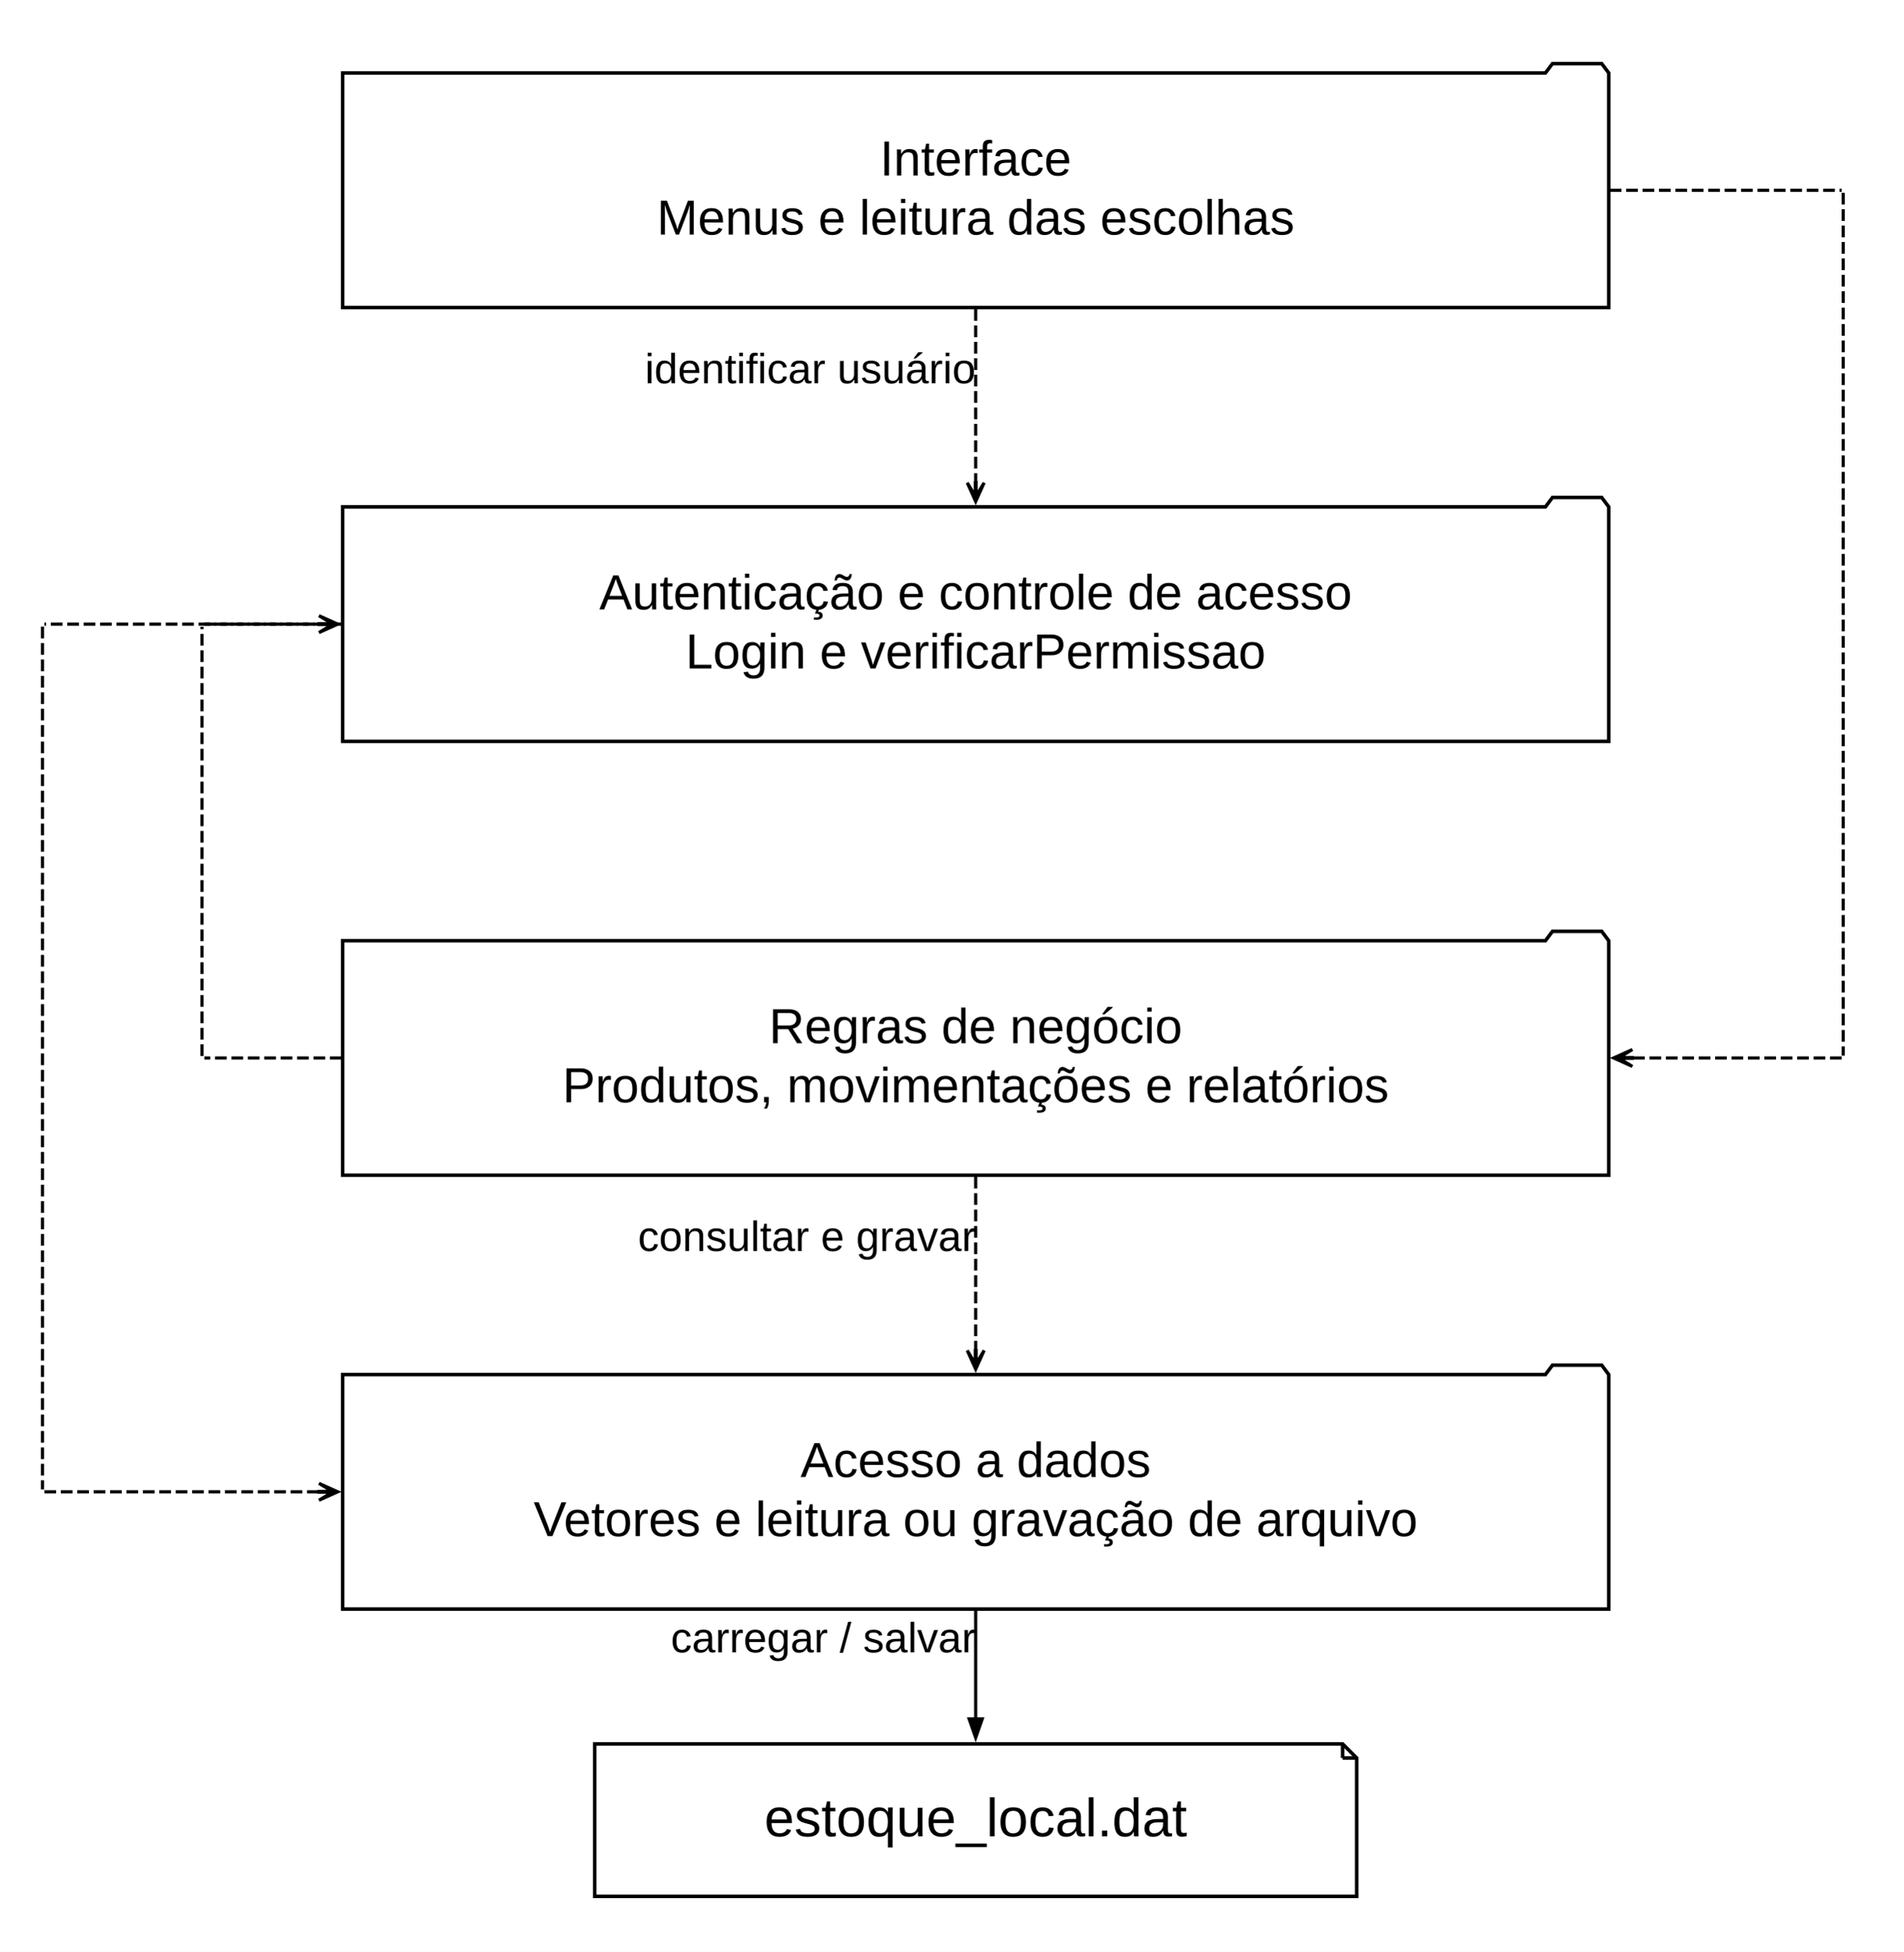
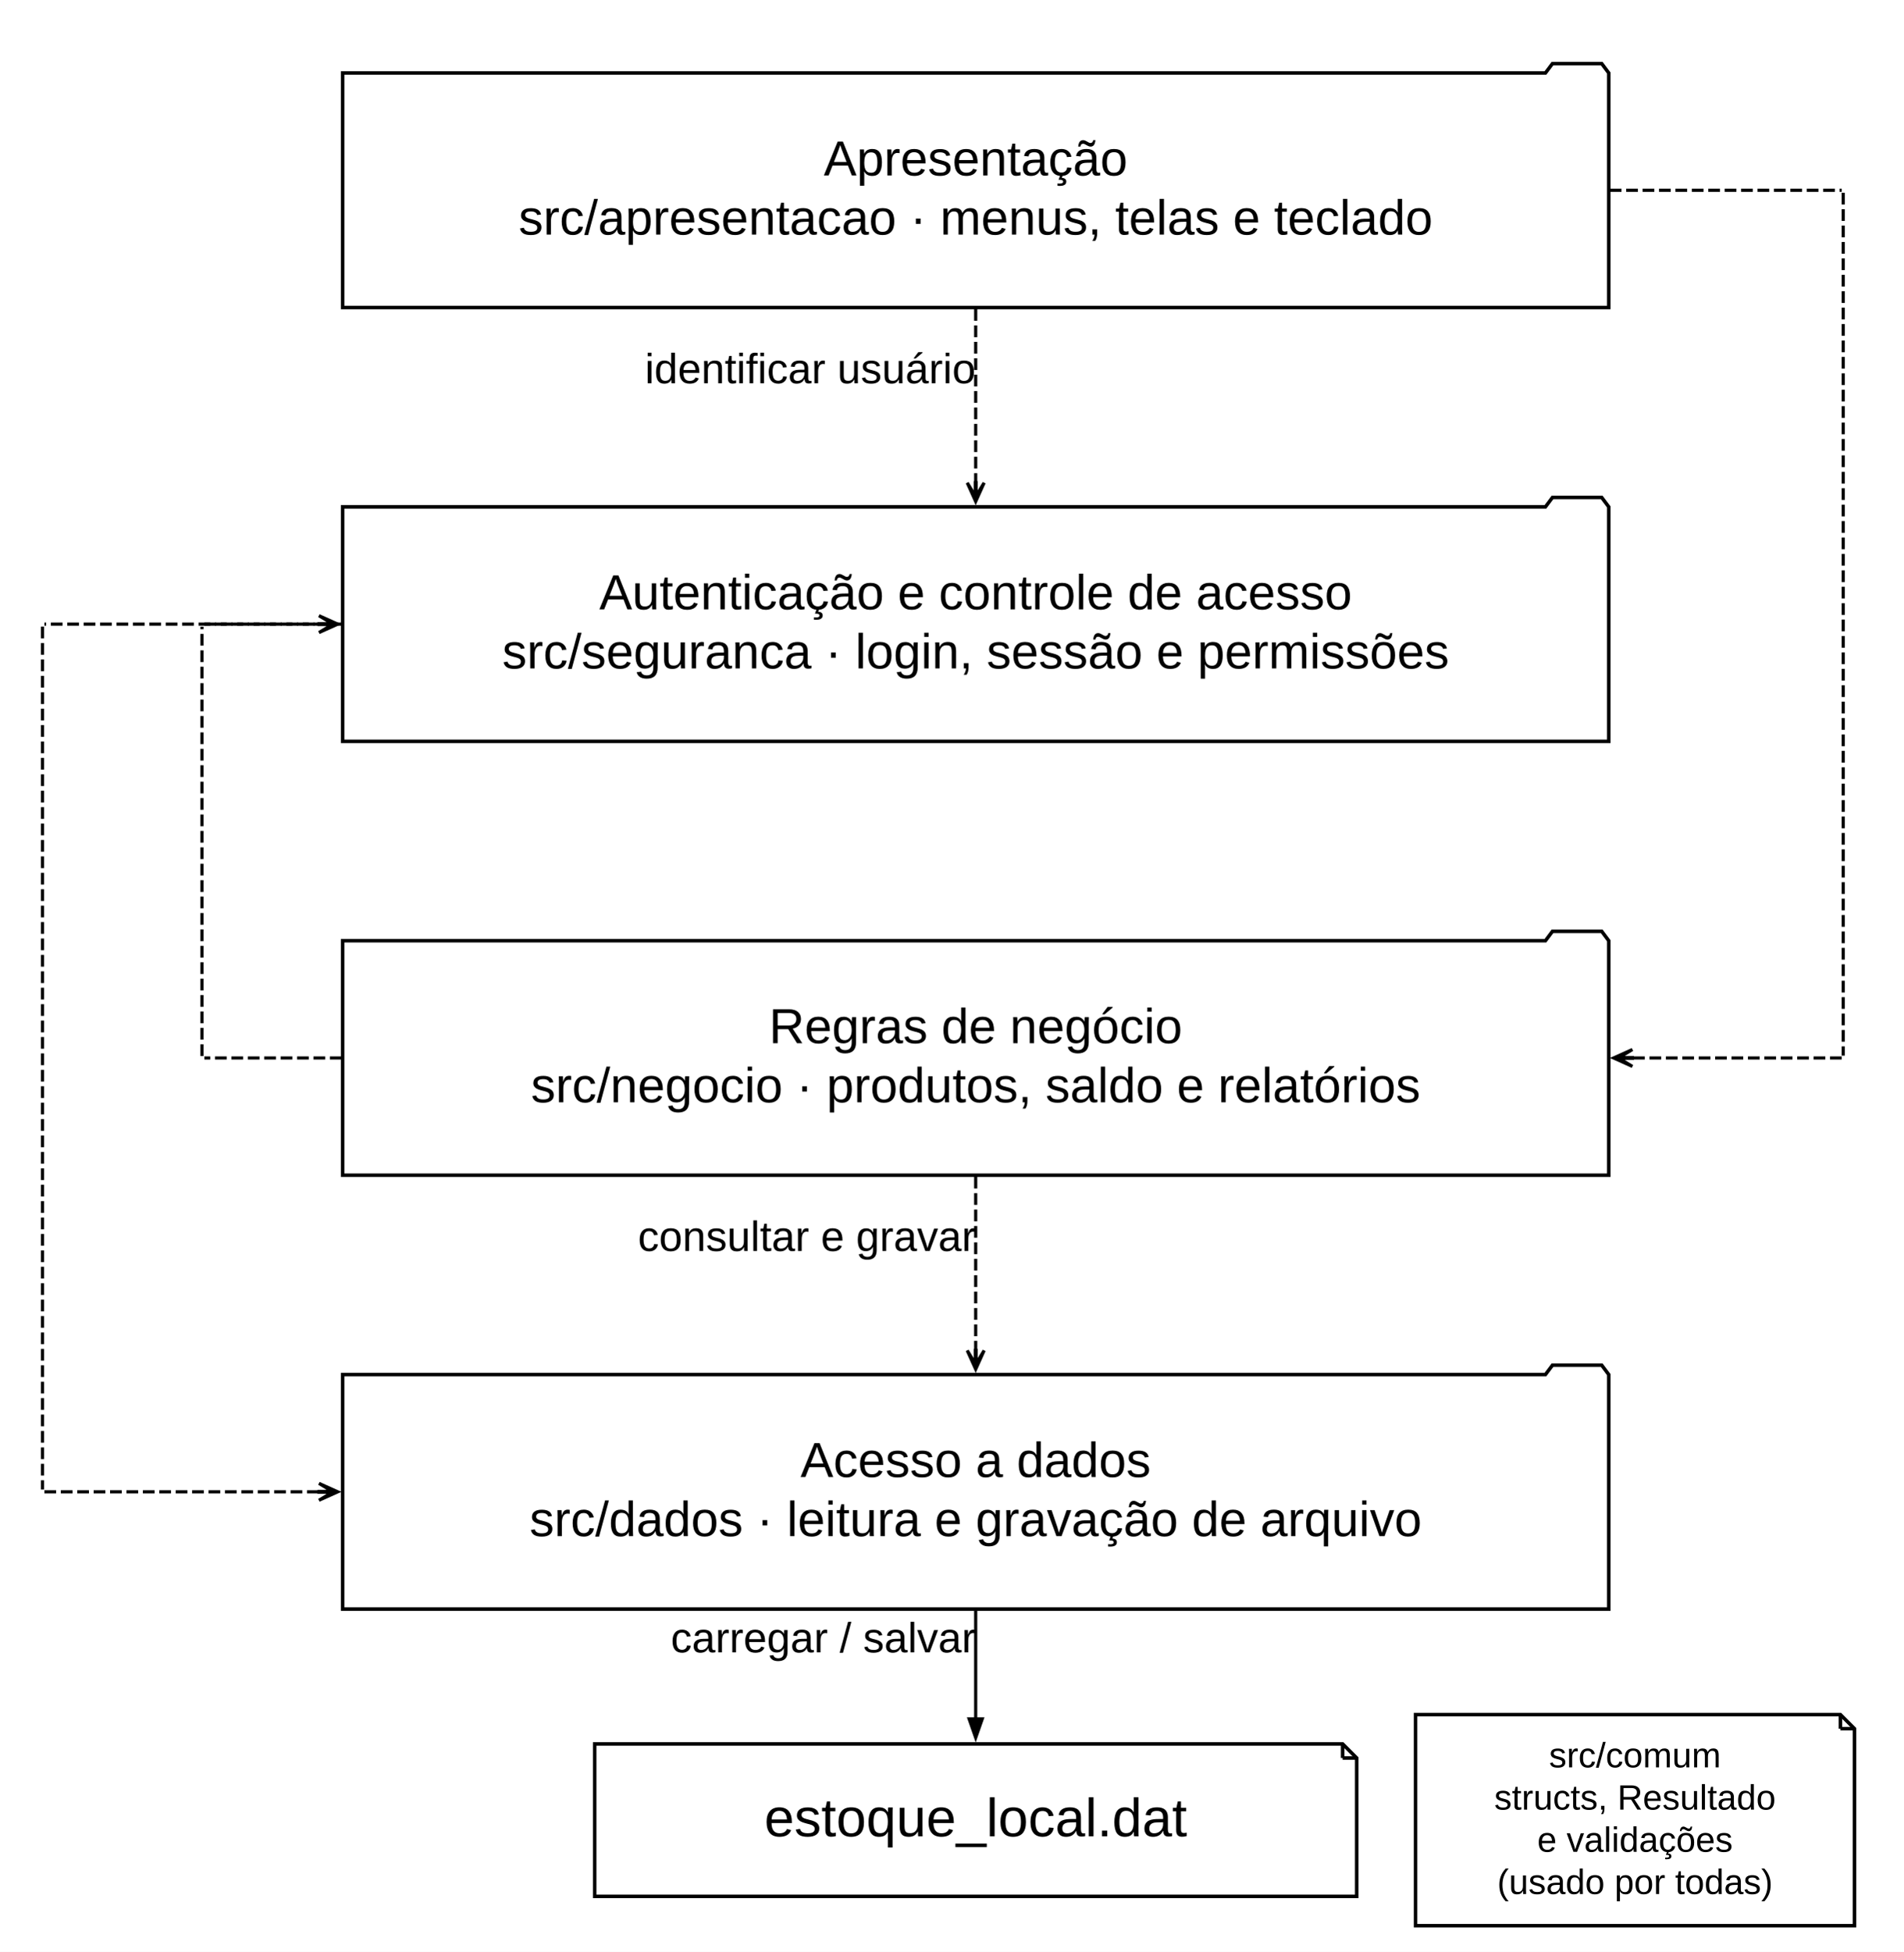
<svg xmlns="http://www.w3.org/2000/svg" width="812pt" height="832pt" viewBox="0.00 0.00 812.00 832.00">
-   <g id="graph0" class="graph" transform="scale(1 1) rotate(0) translate(359.5 399.58)">
-     <polygon fill="white" stroke="none" points="-359.5,432.66 -359.5,-399.58 452.74,-399.58 452.74,432.66 -359.5,432.66" />
+   <g id="graph0" class="graph" transform="scale(1 1) rotate(0) translate(383.63 426.48)">
+     <polygon fill="white" stroke="none" points="-383.63,405.76 -383.63,-426.48 428.61,-426.48 428.61,405.76 -383.63,405.76" />
    <g id="edge1" class="edge">
-       <path fill="none" stroke="black" stroke-width="1.35" stroke-dasharray="5,2" d="M56.62,-267.82C56.62,-267.82 56.62,-215.7 56.62,-193.71" />
-       <polygon fill="black" stroke="black" stroke-width="1.35" points="56.62,-185.75 60.22,-193.75 56.79,-188.1 56.79,-193.75 56.62,-193.75 56.44,-193.75 56.44,-188.1 53.02,-193.75 56.62,-185.75" />
-       <text xml:space="preserve" text-anchor="middle" x="-13.92" y="-236.16" font-family="Arial" font-size="18.00">identificar usuário</text>
+       <path fill="none" stroke="black" stroke-width="1.35" stroke-dasharray="5,2" d="M32.49,-294.72C32.49,-294.72 32.49,-242.59 32.49,-220.6" />
+       <polygon fill="black" stroke="black" stroke-width="1.35" points="32.49,-212.64 36.09,-220.64 32.66,-215 32.66,-220.64 32.49,-220.64 32.31,-220.64 32.31,-215 28.89,-220.64 32.49,-212.64" />
+       <text xml:space="preserve" text-anchor="middle" x="-38.05" y="-263.06" font-family="Arial" font-size="18.00">identificar usuário</text>
    </g>
    <g id="edge2" class="edge">
-       <path fill="none" stroke="black" stroke-width="1.35" stroke-dasharray="5,2" d="M327.05,-318.46C327.05,-318.46 417.5,-318.46 425.98,-318.46" />
+       <path fill="none" stroke="black" stroke-width="1.35" stroke-dasharray="5,2" d="M302.93,-345.36C302.93,-345.36 393.37,-345.36 401.85,-345.36" />
    </g>
    <g id="edge8" class="edge">
-       <path fill="none" stroke="black" stroke-width="1.35" stroke-dasharray="5,2" d="M-213.82,-133.46C-213.82,-133.46 -329.71,-133.46 -340.57,-133.46" />
+       <path fill="none" stroke="black" stroke-width="1.35" stroke-dasharray="5,2" d="M-237.95,-160.36C-237.95,-160.36 -353.84,-160.36 -364.7,-160.36" />
    </g>
    <g id="edge11" class="edge">
-       <path fill="none" stroke="black" stroke-width="1.35" stroke-dasharray="5,2" d="M56.62,102.18C56.62,102.18 56.62,154.3 56.62,176.29" />
-       <polygon fill="black" stroke="black" stroke-width="1.35" points="56.62,184.25 60.22,176.25 56.79,181.9 56.79,176.25 56.62,176.25 56.44,176.25 56.44,181.9 53.02,176.25 56.62,184.25" />
-       <text xml:space="preserve" text-anchor="middle" x="-15.42" y="133.84" font-family="Arial" font-size="18.00">consultar e gravar</text>
+       <path fill="none" stroke="black" stroke-width="1.35" stroke-dasharray="5,2" d="M32.49,75.28C32.49,75.28 32.49,127.41 32.49,149.4" />
+       <polygon fill="black" stroke="black" stroke-width="1.35" points="32.49,157.36 36.09,149.36 32.66,155 32.66,149.36 32.49,149.36 32.31,149.36 32.31,155 28.89,149.36 32.49,157.36" />
+       <text xml:space="preserve" text-anchor="middle" x="-39.55" y="106.94" font-family="Arial" font-size="18.00">consultar e gravar</text>
    </g>
    <g id="edge5" class="edge">
-       <path fill="none" stroke="black" stroke-width="1.35" stroke-dasharray="5,2" d="M-213.82,51.54C-213.82,51.54 -264.44,51.54 -272.35,51.54" />
+       <path fill="none" stroke="black" stroke-width="1.35" stroke-dasharray="5,2" d="M-237.95,24.64C-237.95,24.64 -288.57,24.64 -296.48,24.64" />
    </g>
    <g id="edge12" class="edge">
-       <path fill="none" stroke="black" stroke-width="1.35" d="M56.62,287.18C56.62,287.18 56.62,317.51 56.62,333.62" />
-       <polygon fill="black" stroke="black" stroke-width="1.35" points="59.42,333.37 56.62,341.37 53.82,333.37 59.42,333.37" />
-       <text xml:space="preserve" text-anchor="middle" x="-8.41" y="305" font-family="Arial" font-size="18.00">carregar / salvar</text>
+       <path fill="none" stroke="black" stroke-width="1.35" d="M32.49,260.28C32.49,260.28 32.49,290.61 32.49,306.72" />
+       <polygon fill="black" stroke="black" stroke-width="1.35" points="35.29,306.47 32.49,314.47 29.69,306.47 35.29,306.47" />
+       <text xml:space="preserve" text-anchor="middle" x="-32.54" y="278.1" font-family="Arial" font-size="18.00">carregar / salvar</text>
    </g>
    <g id="edge3" class="edge">
-       <path fill="none" stroke="black" stroke-width="1.35" stroke-dasharray="5,2" d="M426.62,-317.4C426.62,-296.38 426.62,30.15 426.62,50.54" />
+       <path fill="none" stroke="black" stroke-width="1.35" stroke-dasharray="5,2" d="M402.49,-344.3C402.49,-323.27 402.49,3.26 402.49,23.65" />
    </g>
    <g id="edge4" class="edge">
-       <path fill="none" stroke="black" stroke-width="1.35" stroke-dasharray="5,2" d="M425.98,51.54C419.19,51.54 359.84,51.54 336.46,51.54" />
-       <polygon fill="black" stroke="black" stroke-width="1.35" points="328.7,51.54 336.7,55.14 331.05,51.71 336.7,51.71 336.7,51.54 336.7,51.36 331.05,51.36 336.7,47.94 328.7,51.54" />
+       <path fill="none" stroke="black" stroke-width="1.35" stroke-dasharray="5,2" d="M401.85,24.64C395.06,24.64 335.71,24.64 312.33,24.64" />
+       <polygon fill="black" stroke="black" stroke-width="1.35" points="304.57,24.64 312.57,28.24 306.93,24.82 312.57,24.82 312.57,24.64 312.57,24.47 306.93,24.47 312.57,21.04 304.57,24.64" />
    </g>
    <g id="edge6" class="edge">
-       <path fill="none" stroke="black" stroke-width="1.35" stroke-dasharray="5,2" d="M-273.38,50.71C-273.38,37.99 -273.38,-117.79 -273.38,-132.37" />
+       <path fill="none" stroke="black" stroke-width="1.35" stroke-dasharray="5,2" d="M-297.51,23.82C-297.51,11.1 -297.51,-144.69 -297.51,-159.26" />
    </g>
    <g id="edge7" class="edge">
-       <path fill="none" stroke="black" stroke-width="1.35" stroke-dasharray="5,2" d="M-272.35,-133.46C-266.6,-133.46 -238.31,-133.46 -223.27,-133.46" />
-       <polygon fill="black" stroke="black" stroke-width="1.35" points="-215.47,-133.46 -223.47,-137.06 -217.82,-133.64 -223.47,-133.64 -223.47,-133.46 -223.47,-133.29 -217.82,-133.29 -223.47,-129.86 -215.47,-133.46" />
+       <path fill="none" stroke="black" stroke-width="1.35" stroke-dasharray="5,2" d="M-296.48,-160.36C-290.73,-160.36 -262.44,-160.36 -247.4,-160.36" />
+       <polygon fill="black" stroke="black" stroke-width="1.35" points="-239.6,-160.36 -247.6,-163.96 -241.95,-160.53 -247.6,-160.53 -247.6,-160.36 -247.6,-160.18 -241.95,-160.18 -247.6,-156.76 -239.6,-160.36" />
    </g>
    <g id="edge9" class="edge">
-       <path fill="none" stroke="black" stroke-width="1.35" stroke-dasharray="5,2" d="M-341.38,-132.4C-341.38,-111.38 -341.38,215.15 -341.38,235.54" />
+       <path fill="none" stroke="black" stroke-width="1.35" stroke-dasharray="5,2" d="M-365.51,-159.3C-365.51,-138.27 -365.51,188.26 -365.51,208.65" />
    </g>
    <g id="edge10" class="edge">
-       <path fill="none" stroke="black" stroke-width="1.35" stroke-dasharray="5,2" d="M-340.57,236.54C-331.62,236.54 -251.32,236.54 -223.37,236.54" />
-       <polygon fill="black" stroke="black" stroke-width="1.35" points="-215.47,236.54 -223.47,232.94 -217.82,236.36 -223.47,236.36 -223.47,236.54 -223.47,236.71 -217.82,236.71 -223.47,240.14 -215.47,236.54" />
+       <path fill="none" stroke="black" stroke-width="1.35" stroke-dasharray="5,2" d="M-364.7,209.64C-355.75,209.64 -275.45,209.64 -247.5,209.64" />
+       <polygon fill="black" stroke="black" stroke-width="1.35" points="-239.6,209.64 -247.6,206.04 -241.95,209.47 -247.6,209.47 -247.6,209.64 -247.6,209.82 -241.95,209.82 -247.6,213.24 -239.6,209.64" />
    </g>
    <g id="node3" class="node">
-       <polygon fill="white" stroke="black" stroke-width="1.5" points="326.62,-368.46 323.62,-372.46 302.62,-372.46 299.62,-368.46 -213.38,-368.46 -213.38,-268.46 326.62,-268.46 326.62,-368.46" />
-       <text xml:space="preserve" text-anchor="middle" x="56.62" y="-324.76" font-family="Arial" font-size="21.00">Interface</text>
-       <text xml:space="preserve" text-anchor="middle" x="56.62" y="-299.56" font-family="Arial" font-size="21.00">Menus e leitura das escolhas</text>
+       <polygon fill="white" stroke="black" stroke-width="1.5" points="302.49,-395.36 299.49,-399.36 278.49,-399.36 275.49,-395.36 -237.51,-395.36 -237.51,-295.36 302.49,-295.36 302.49,-395.36" />
+       <text xml:space="preserve" text-anchor="middle" x="32.49" y="-351.66" font-family="Arial" font-size="21.00">Apresentação</text>
+       <text xml:space="preserve" text-anchor="middle" x="32.49" y="-326.46" font-family="Arial" font-size="21.00">src/apresentacao · menus, telas e teclado</text>
    </g>
    <g id="node4" class="node">
-       <polygon fill="white" stroke="black" stroke-width="1.5" points="326.62,-183.46 323.62,-187.46 302.62,-187.46 299.62,-183.46 -213.38,-183.46 -213.38,-83.46 326.62,-83.46 326.62,-183.46" />
-       <text xml:space="preserve" text-anchor="middle" x="56.62" y="-139.76" font-family="Arial" font-size="21.00">Autenticação e controle de acesso</text>
-       <text xml:space="preserve" text-anchor="middle" x="56.62" y="-114.56" font-family="Arial" font-size="21.00">Login e verificarPermissao</text>
+       <polygon fill="white" stroke="black" stroke-width="1.5" points="302.49,-210.36 299.49,-214.36 278.49,-214.36 275.49,-210.36 -237.51,-210.36 -237.51,-110.36 302.49,-110.36 302.49,-210.36" />
+       <text xml:space="preserve" text-anchor="middle" x="32.49" y="-166.66" font-family="Arial" font-size="21.00">Autenticação e controle de acesso</text>
+       <text xml:space="preserve" text-anchor="middle" x="32.49" y="-141.46" font-family="Arial" font-size="21.00">src/seguranca · login, sessão e permissões</text>
    </g>
    <g id="node5" class="node">
-       <polygon fill="white" stroke="black" stroke-width="1.5" points="326.62,1.54 323.62,-2.46 302.62,-2.46 299.62,1.54 -213.38,1.54 -213.38,101.54 326.62,101.54 326.62,1.54" />
-       <text xml:space="preserve" text-anchor="middle" x="56.62" y="45.24" font-family="Arial" font-size="21.00">Regras de negócio</text>
-       <text xml:space="preserve" text-anchor="middle" x="56.62" y="70.44" font-family="Arial" font-size="21.00">Produtos, movimentações e relatórios</text>
+       <polygon fill="white" stroke="black" stroke-width="1.5" points="302.49,-25.36 299.49,-29.36 278.49,-29.36 275.49,-25.36 -237.51,-25.36 -237.51,74.64 302.49,74.64 302.49,-25.36" />
+       <text xml:space="preserve" text-anchor="middle" x="32.49" y="18.34" font-family="Arial" font-size="21.00">Regras de negócio</text>
+       <text xml:space="preserve" text-anchor="middle" x="32.49" y="43.54" font-family="Arial" font-size="21.00">src/negocio · produtos, saldo e relatórios</text>
    </g>
    <g id="node6" class="node">
-       <polygon fill="white" stroke="black" stroke-width="1.5" points="326.62,186.54 323.62,182.54 302.62,182.54 299.62,186.54 -213.38,186.54 -213.38,286.54 326.62,286.54 326.62,186.54" />
-       <text xml:space="preserve" text-anchor="middle" x="56.62" y="230.24" font-family="Arial" font-size="21.00">Acesso a dados</text>
-       <text xml:space="preserve" text-anchor="middle" x="56.62" y="255.44" font-family="Arial" font-size="21.00">Vetores e leitura ou gravação de arquivo</text>
+       <polygon fill="white" stroke="black" stroke-width="1.5" points="302.49,159.64 299.49,155.64 278.49,155.64 275.49,159.64 -237.51,159.64 -237.51,259.64 302.49,259.64 302.49,159.64" />
+       <text xml:space="preserve" text-anchor="middle" x="32.49" y="203.34" font-family="Arial" font-size="21.00">Acesso a dados</text>
+       <text xml:space="preserve" text-anchor="middle" x="32.49" y="228.54" font-family="Arial" font-size="21.00">src/dados · leitura e gravação de arquivo</text>
    </g>
    <g id="node7" class="node">
-       <polygon fill="white" stroke="black" stroke-width="1.5" points="213.12,344.04 -105.88,344.04 -105.88,409.04 219.12,409.04 219.12,350.04 213.12,344.04" />
-       <polyline fill="none" stroke="black" stroke-width="1.5" points="213.12,344.04 213.12,350.04" />
-       <polyline fill="none" stroke="black" stroke-width="1.5" points="219.12,350.04 213.12,350.04" />
-       <text xml:space="preserve" text-anchor="middle" x="56.62" y="383.44" font-family="Arial" font-size="23.00">estoque_local.dat</text>
+       <polygon fill="white" stroke="black" stroke-width="1.5" points="188.99,317.14 -130.01,317.14 -130.01,382.14 194.99,382.14 194.99,323.14 188.99,317.14" />
+       <polyline fill="none" stroke="black" stroke-width="1.5" points="188.99,317.14 188.99,323.14" />
+       <polyline fill="none" stroke="black" stroke-width="1.5" points="194.99,323.14 188.99,323.14" />
+       <text xml:space="preserve" text-anchor="middle" x="32.49" y="356.54" font-family="Arial" font-size="23.00">estoque_local.dat</text>
+     </g>
+     <g id="node14" class="node">
+       <polygon fill="white" stroke="black" stroke-width="1.5" points="401.29,304.64 220.09,304.64 220.09,394.64 407.29,394.64 407.29,310.64 401.29,304.64" />
+       <polyline fill="none" stroke="black" stroke-width="1.5" points="401.29,304.64 401.29,310.64" />
+       <polyline fill="none" stroke="black" stroke-width="1.5" points="407.29,310.64 401.29,310.64" />
+       <text xml:space="preserve" text-anchor="middle" x="313.69" y="327.14" font-family="Arial" font-size="15.00">src/comum</text>
+       <text xml:space="preserve" text-anchor="middle" x="313.69" y="345.14" font-family="Arial" font-size="15.00">structs, Resultado</text>
+       <text xml:space="preserve" text-anchor="middle" x="313.69" y="363.14" font-family="Arial" font-size="15.00">e validações</text>
+       <text xml:space="preserve" text-anchor="middle" x="313.69" y="381.14" font-family="Arial" font-size="15.00">(usado por todas)</text>
    </g>
  </g>
</svg>
